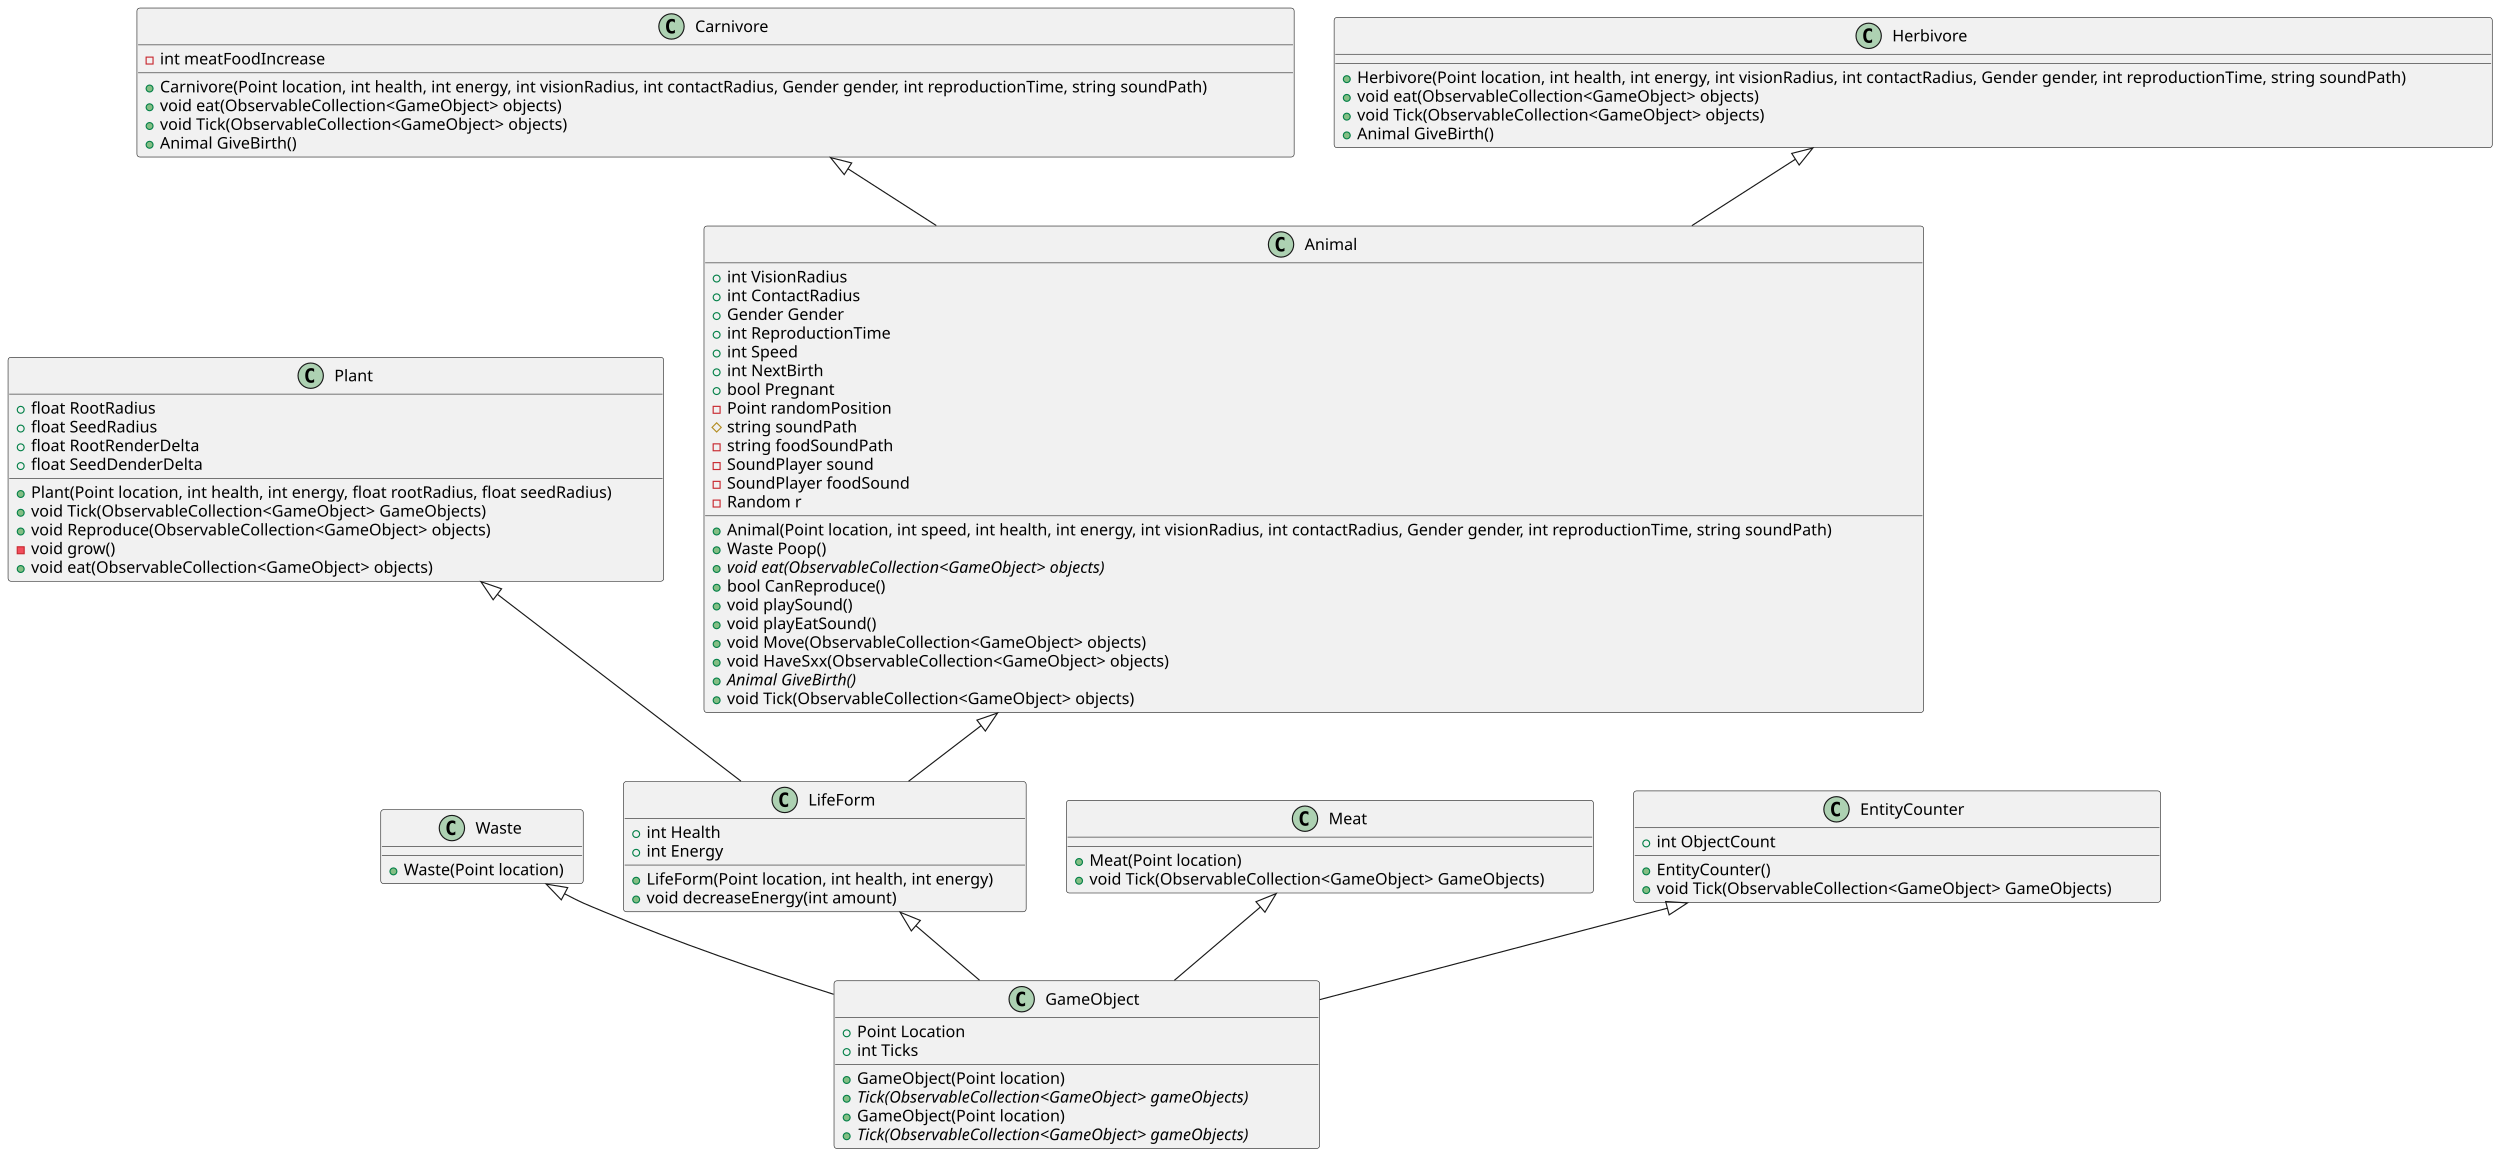
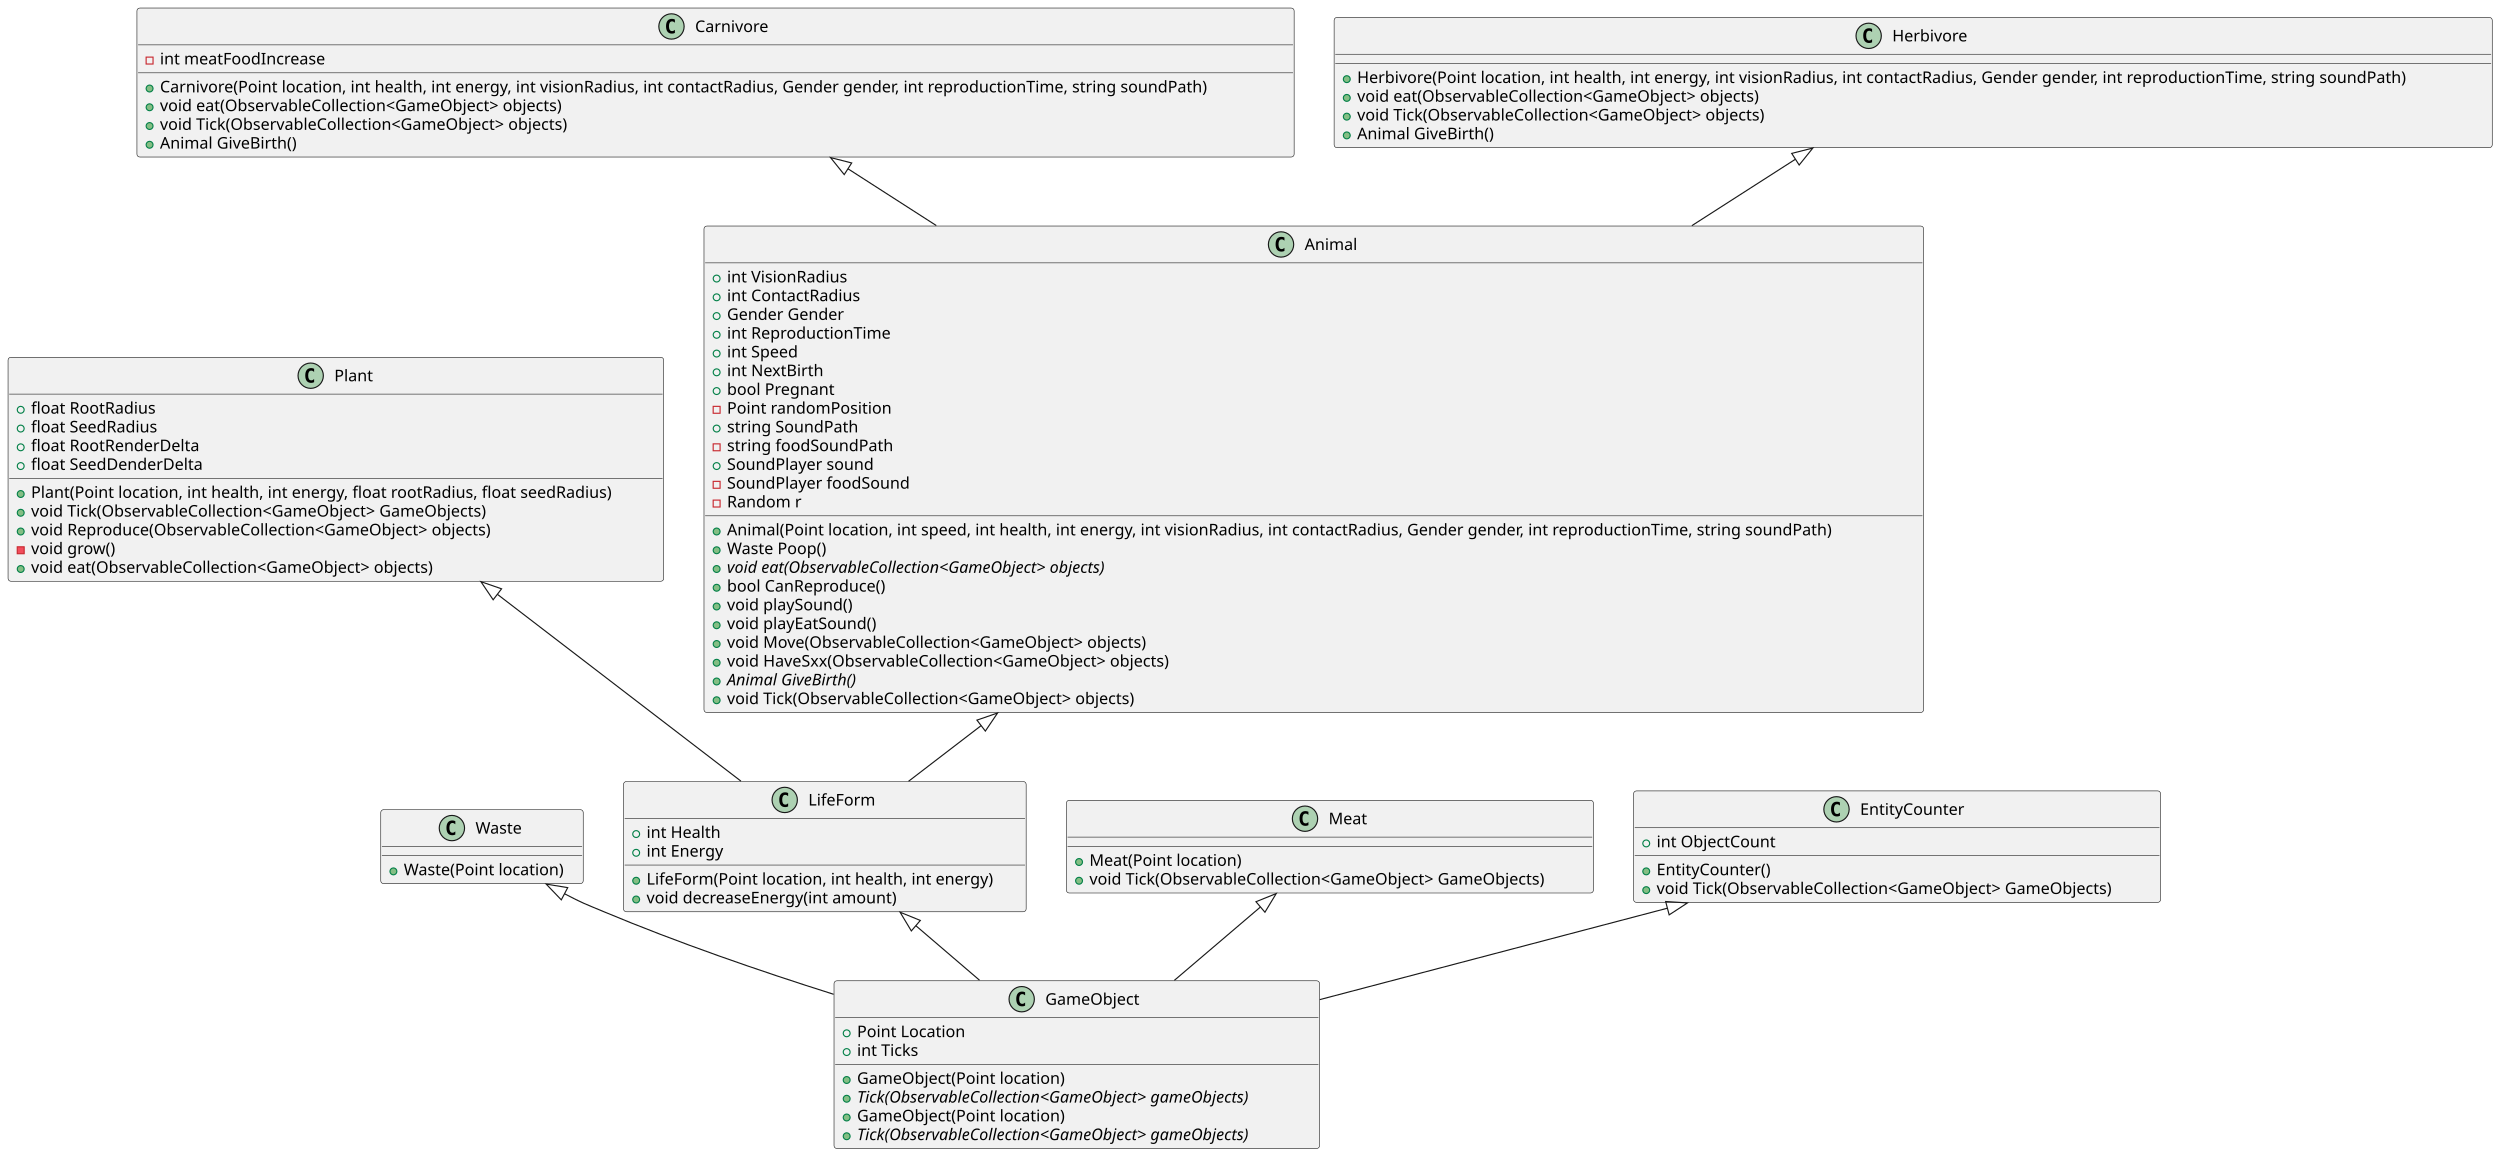
<svg xmlns="http://www.w3.org/2000/svg" contentStyleType="text/css" data-diagram-type="CLASS" height="1005px" preserveAspectRatio="none" style="width:2173px;height:1005px;background:#FFFFFF;" version="1.1" viewBox="0 0 2173 1005" width="2173px" zoomAndPan="magnify">
  <defs />
  <g>
    <g id="elem_GameObject">
      <rect codeLine="6" fill="#F1F1F1" height="145.781" id="GameObject" rx="2.5" ry="2.5" style="stroke:#181818;stroke-width:0.5;" width="422.033" x="724.93" y="852.5" />
      <ellipse cx="888.059" cy="868.5" fill="#ADD1B2" rx="11" ry="11" style="stroke:#181818;stroke-width:1;" />
      <path d="M891.028,874.141 Q890.45,874.438 889.809,874.578 Q889.169,874.734 888.466,874.734 Q885.966,874.734 884.638,873.094 Q883.325,871.438 883.325,868.312 Q883.325,865.188 884.638,863.531 Q885.966,861.875 888.466,861.875 Q889.169,861.875 889.809,862.031 Q890.466,862.188 891.028,862.484 L891.028,865.203 Q890.403,864.625 889.809,864.359 Q889.216,864.078 888.591,864.078 Q887.247,864.078 886.559,865.156 Q885.872,866.219 885.872,868.312 Q885.872,870.406 886.559,871.484 Q887.247,872.547 888.591,872.547 Q889.216,872.547 889.809,872.281 Q890.403,872 891.028,871.422 L891.028,874.141 Z " fill="#000000" />
      <text fill="#000000" font-family="sans-serif" font-size="14" lengthAdjust="spacing" textLength="87.274" x="908.559" y="873.347">GameObject</text>
      <line style="stroke:#181818;stroke-width:0.5;" x1="725.93" x2="1145.963" y1="884.5" y2="884.5" />
      <ellipse cx="735.93" cy="898.148" fill="none" rx="3" ry="3" style="stroke:#038048;stroke-width:1;" />
      <text fill="#000000" font-family="sans-serif" font-size="14" lengthAdjust="spacing" textLength="99.169" x="744.93" y="901.495">Point Location</text>
      <ellipse cx="735.93" cy="914.445" fill="none" rx="3" ry="3" style="stroke:#038048;stroke-width:1;" />
      <text fill="#000000" font-family="sans-serif" font-size="14" lengthAdjust="spacing" textLength="58.242" x="744.93" y="917.792">int Ticks</text>
      <line style="stroke:#181818;stroke-width:0.5;" x1="725.93" x2="1145.963" y1="925.094" y2="925.094" />
      <ellipse cx="735.93" cy="938.742" fill="#84BE84" rx="3" ry="3" style="stroke:#038048;stroke-width:1;" />
      <text fill="#000000" font-family="sans-serif" font-size="14" lengthAdjust="spacing" textLength="193.457" x="744.93" y="942.089">GameObject(Point location)</text>
      <ellipse cx="735.93" cy="955.039" fill="#84BE84" rx="3" ry="3" style="stroke:#038048;stroke-width:1;" />
      <text fill="#000000" font-family="sans-serif" font-size="14" font-style="italic" lengthAdjust="spacing" textLength="396.033" x="744.93" y="958.386">Tick(ObservableCollection&lt;GameObject&gt; gameObjects)</text>
      <ellipse cx="735.93" cy="971.336" fill="#84BE84" rx="3" ry="3" style="stroke:#038048;stroke-width:1;" />
      <text fill="#000000" font-family="sans-serif" font-size="14" lengthAdjust="spacing" textLength="193.457" x="744.93" y="974.683">GameObject(Point location)</text>
      <ellipse cx="735.93" cy="987.633" fill="#84BE84" rx="3" ry="3" style="stroke:#038048;stroke-width:1;" />
      <text fill="#000000" font-family="sans-serif" font-size="14" font-style="italic" lengthAdjust="spacing" textLength="396.033" x="744.93" y="990.98">Tick(ObservableCollection&lt;GameObject&gt; gameObjects)</text>
    </g>
    <g id="elem_Waste">
      <rect codeLine="13" fill="#F1F1F1" height="64.297" id="Waste" rx="2.5" ry="2.5" style="stroke:#181818;stroke-width:0.5;" width="176.001" x="330.95" y="703.76" />
      <ellipse cx="392.791" cy="719.76" fill="#ADD1B2" rx="11" ry="11" style="stroke:#181818;stroke-width:1;" />
      <path d="M395.76,725.401 Q395.182,725.697 394.541,725.838 Q393.901,725.994 393.198,725.994 Q390.698,725.994 389.369,724.354 Q388.057,722.697 388.057,719.572 Q388.057,716.447 389.369,714.791 Q390.698,713.135 393.198,713.135 Q393.901,713.135 394.541,713.291 Q395.198,713.447 395.76,713.744 L395.76,716.463 Q395.135,715.885 394.541,715.619 Q393.948,715.338 393.323,715.338 Q391.979,715.338 391.291,716.416 Q390.604,717.479 390.604,719.572 Q390.604,721.666 391.291,722.744 Q391.979,723.807 393.323,723.807 Q393.948,723.807 394.541,723.541 Q395.135,723.26 395.76,722.682 L395.76,725.401 Z " fill="#000000" />
      <text fill="#000000" font-family="sans-serif" font-size="14" lengthAdjust="spacing" textLength="43.818" x="413.291" y="724.607">Waste</text>
      <line style="stroke:#181818;stroke-width:0.5;" x1="331.95" x2="505.951" y1="735.76" y2="735.76" />
      <line style="stroke:#181818;stroke-width:0.5;" x1="331.95" x2="505.951" y1="743.76" y2="743.76" />
      <ellipse cx="341.95" cy="757.408" fill="#84BE84" rx="3" ry="3" style="stroke:#038048;stroke-width:1;" />
      <text fill="#000000" font-family="sans-serif" font-size="14" lengthAdjust="spacing" textLength="150.001" x="350.95" y="760.755">Waste(Point location)</text>
    </g>
    <g id="elem_LifeForm">
      <rect codeLine="17" fill="#F1F1F1" height="113.188" id="LifeForm" rx="2.5" ry="2.5" style="stroke:#181818;stroke-width:0.5;" width="349.976" x="541.96" y="679.31" />
      <ellipse cx="682.076" cy="695.31" fill="#ADD1B2" rx="11" ry="11" style="stroke:#181818;stroke-width:1;" />
      <path d="M685.045,700.951 Q684.467,701.247 683.826,701.388 Q683.186,701.544 682.482,701.544 Q679.982,701.544 678.654,699.904 Q677.342,698.247 677.342,695.122 Q677.342,691.997 678.654,690.341 Q679.982,688.685 682.482,688.685 Q683.186,688.685 683.826,688.841 Q684.482,688.997 685.045,689.294 L685.045,692.013 Q684.42,691.435 683.826,691.169 Q683.232,690.888 682.607,690.888 Q681.264,690.888 680.576,691.966 Q679.889,693.029 679.889,695.122 Q679.889,697.216 680.576,698.294 Q681.264,699.357 682.607,699.357 Q683.232,699.357 683.826,699.091 Q684.42,698.81 685.045,698.232 L685.045,700.951 Z " fill="#000000" />
      <text fill="#000000" font-family="sans-serif" font-size="14" lengthAdjust="spacing" textLength="61.243" x="702.576" y="700.157">LifeForm</text>
      <line style="stroke:#181818;stroke-width:0.5;" x1="542.96" x2="890.936" y1="711.31" y2="711.31" />
      <ellipse cx="552.96" cy="724.958" fill="none" rx="3" ry="3" style="stroke:#038048;stroke-width:1;" />
      <text fill="#000000" font-family="sans-serif" font-size="14" lengthAdjust="spacing" textLength="68.674" x="561.96" y="728.305">int Health</text>
      <ellipse cx="552.96" cy="741.255" fill="none" rx="3" ry="3" style="stroke:#038048;stroke-width:1;" />
      <text fill="#000000" font-family="sans-serif" font-size="14" lengthAdjust="spacing" textLength="71.962" x="561.96" y="744.602">int Energy</text>
      <line style="stroke:#181818;stroke-width:0.5;" x1="542.96" x2="890.936" y1="751.904" y2="751.904" />
      <ellipse cx="552.96" cy="765.552" fill="#84BE84" rx="3" ry="3" style="stroke:#038048;stroke-width:1;" />
      <text fill="#000000" font-family="sans-serif" font-size="14" lengthAdjust="spacing" textLength="323.976" x="561.96" y="768.899">LifeForm(Point location, int health, int energy)</text>
      <ellipse cx="552.96" cy="781.849" fill="#84BE84" rx="3" ry="3" style="stroke:#038048;stroke-width:1;" />
      <text fill="#000000" font-family="sans-serif" font-size="14" lengthAdjust="spacing" textLength="235.033" x="561.96" y="785.196">void decreaseEnergy(int amount)</text>
    </g>
    <g id="elem_Plant">
      <rect codeLine="24" fill="#F1F1F1" height="194.672" id="Plant" rx="2.5" ry="2.5" style="stroke:#181818;stroke-width:0.5;" width="569.894" x="7" y="310.56" />
      <ellipse cx="270.06" cy="326.56" fill="#ADD1B2" rx="11" ry="11" style="stroke:#181818;stroke-width:1;" />
      <path d="M273.029,332.201 Q272.451,332.498 271.81,332.638 Q271.17,332.794 270.467,332.794 Q267.967,332.794 266.639,331.154 Q265.326,329.498 265.326,326.373 Q265.326,323.248 266.639,321.591 Q267.967,319.935 270.467,319.935 Q271.17,319.935 271.81,320.091 Q272.467,320.248 273.029,320.544 L273.029,323.263 Q272.404,322.685 271.81,322.419 Q271.217,322.138 270.592,322.138 Q269.248,322.138 268.56,323.216 Q267.873,324.279 267.873,326.373 Q267.873,328.466 268.56,329.544 Q269.248,330.607 270.592,330.607 Q271.217,330.607 271.81,330.341 Q272.404,330.06 273.029,329.482 L273.029,332.201 Z " fill="#000000" />
      <text fill="#000000" font-family="sans-serif" font-size="14" lengthAdjust="spacing" textLength="35.273" x="290.56" y="331.407">Plant</text>
      <line style="stroke:#181818;stroke-width:0.5;" x1="8" x2="575.894" y1="342.56" y2="342.56" />
      <ellipse cx="18" cy="356.208" fill="none" rx="3" ry="3" style="stroke:#038048;stroke-width:1;" />
      <text fill="#000000" font-family="sans-serif" font-size="14" lengthAdjust="spacing" textLength="115.5" x="27" y="359.555">float RootRadius</text>
      <ellipse cx="18" cy="372.505" fill="none" rx="3" ry="3" style="stroke:#038048;stroke-width:1;" />
      <text fill="#000000" font-family="sans-serif" font-size="14" lengthAdjust="spacing" textLength="118.152" x="27" y="375.852">float SeedRadius</text>
      <ellipse cx="18" cy="388.802" fill="none" rx="3" ry="3" style="stroke:#038048;stroke-width:1;" />
      <text fill="#000000" font-family="sans-serif" font-size="14" lengthAdjust="spacing" textLength="156.071" x="27" y="392.149">float RootRenderDelta</text>
      <ellipse cx="18" cy="405.099" fill="none" rx="3" ry="3" style="stroke:#038048;stroke-width:1;" />
      <text fill="#000000" font-family="sans-serif" font-size="14" lengthAdjust="spacing" textLength="159.776" x="27" y="408.446">float SeedDenderDelta</text>
      <line style="stroke:#181818;stroke-width:0.5;" x1="8" x2="575.894" y1="415.748" y2="415.748" />
      <ellipse cx="18" cy="429.396" fill="#84BE84" rx="3" ry="3" style="stroke:#038048;stroke-width:1;" />
      <text fill="#000000" font-family="sans-serif" font-size="14" lengthAdjust="spacing" textLength="543.894" x="27" y="432.743">Plant(Point location, int health, int energy, float rootRadius, float seedRadius)</text>
      <ellipse cx="18" cy="445.693" fill="#84BE84" rx="3" ry="3" style="stroke:#038048;stroke-width:1;" />
      <text fill="#000000" font-family="sans-serif" font-size="14" lengthAdjust="spacing" textLength="432.072" x="27" y="449.039">void Tick(ObservableCollection&lt;GameObject&gt; GameObjects)</text>
      <ellipse cx="18" cy="461.99" fill="#84BE84" rx="3" ry="3" style="stroke:#038048;stroke-width:1;" />
      <text fill="#000000" font-family="sans-serif" font-size="14" lengthAdjust="spacing" textLength="435.312" x="27" y="465.336">void Reproduce(ObservableCollection&lt;GameObject&gt; objects)</text>
      <rect fill="#F24D5C" height="6" style="stroke:#C82930;stroke-width:1;" width="6" x="15" y="475.287" />
      <text fill="#000000" font-family="sans-serif" font-size="14" lengthAdjust="spacing" textLength="79.659" x="27" y="481.633">void grow()</text>
      <ellipse cx="18" cy="494.583" fill="#84BE84" rx="3" ry="3" style="stroke:#038048;stroke-width:1;" />
      <text fill="#000000" font-family="sans-serif" font-size="14" lengthAdjust="spacing" textLength="382.375" x="27" y="497.93">void eat(ObservableCollection&lt;GameObject&gt; objects)</text>
    </g>
    <g id="elem_Animal">
      <rect codeLine="36" fill="#F1F1F1" height="422.828" id="Animal" rx="2.5" ry="2.5" style="stroke:#181818;stroke-width:0.5;" width="1060.1" x="611.9" y="196.48" />
      <ellipse cx="1113.477" cy="212.48" fill="#ADD1B2" rx="11" ry="11" style="stroke:#181818;stroke-width:1;" />
      <path d="M1116.445,218.121 Q1115.867,218.417 1115.227,218.558 Q1114.586,218.714 1113.883,218.714 Q1111.383,218.714 1110.055,217.074 Q1108.742,215.417 1108.742,212.292 Q1108.742,209.167 1110.055,207.511 Q1111.383,205.855 1113.883,205.855 Q1114.586,205.855 1115.227,206.011 Q1115.883,206.167 1116.445,206.464 L1116.445,209.183 Q1115.82,208.605 1115.227,208.339 Q1114.633,208.058 1114.008,208.058 Q1112.664,208.058 1111.977,209.136 Q1111.289,210.199 1111.289,212.292 Q1111.289,214.386 1111.977,215.464 Q1112.664,216.527 1114.008,216.527 Q1114.633,216.527 1115.227,216.261 Q1115.82,215.98 1116.445,215.402 L1116.445,218.121 Z " fill="#000000" />
      <text fill="#000000" font-family="sans-serif" font-size="14" lengthAdjust="spacing" textLength="48.446" x="1133.977" y="217.327">Animal</text>
      <line style="stroke:#181818;stroke-width:0.5;" x1="612.9" x2="1671" y1="228.48" y2="228.48" />
      <ellipse cx="622.9" cy="242.128" fill="none" rx="3" ry="3" style="stroke:#038048;stroke-width:1;" />
      <text fill="#000000" font-family="sans-serif" font-size="14" lengthAdjust="spacing" textLength="112.041" x="631.9" y="245.475">int VisionRadius</text>
      <ellipse cx="622.9" cy="258.425" fill="none" rx="3" ry="3" style="stroke:#038048;stroke-width:1;" />
      <text fill="#000000" font-family="sans-serif" font-size="14" lengthAdjust="spacing" textLength="124.421" x="631.9" y="261.772">int ContactRadius</text>
      <ellipse cx="622.9" cy="274.722" fill="none" rx="3" ry="3" style="stroke:#038048;stroke-width:1;" />
      <text fill="#000000" font-family="sans-serif" font-size="14" lengthAdjust="spacing" textLength="107.632" x="631.9" y="278.069">Gender Gender</text>
      <ellipse cx="622.9" cy="291.019" fill="none" rx="3" ry="3" style="stroke:#038048;stroke-width:1;" />
      <text fill="#000000" font-family="sans-serif" font-size="14" lengthAdjust="spacing" textLength="151.218" x="631.9" y="294.366">int ReproductionTime</text>
      <ellipse cx="622.9" cy="307.316" fill="none" rx="3" ry="3" style="stroke:#038048;stroke-width:1;" />
      <text fill="#000000" font-family="sans-serif" font-size="14" lengthAdjust="spacing" textLength="66.589" x="631.9" y="310.663">int Speed</text>
      <ellipse cx="622.9" cy="323.613" fill="none" rx="3" ry="3" style="stroke:#038048;stroke-width:1;" />
      <text fill="#000000" font-family="sans-serif" font-size="14" lengthAdjust="spacing" textLength="89.175" x="631.9" y="326.959">int NextBirth</text>
      <ellipse cx="622.9" cy="339.91" fill="none" rx="3" ry="3" style="stroke:#038048;stroke-width:1;" />
      <text fill="#000000" font-family="sans-serif" font-size="14" lengthAdjust="spacing" textLength="97.87" x="631.9" y="343.256">bool Pregnant</text>
      <rect fill="none" height="6" style="stroke:#C82930;stroke-width:1;" width="6" x="619.9" y="353.207" />
      <text fill="#000000" font-family="sans-serif" font-size="14" lengthAdjust="spacing" textLength="149.017" x="631.9" y="359.553">Point randomPosition</text>
-       <polygon fill="none" points="622.9,367.503,626.9,371.503,622.9,375.503,618.9,371.503" style="stroke:#B38D22;stroke-width:1;" />
-       <text fill="#000000" font-family="sans-serif" font-size="14" lengthAdjust="spacing" textLength="118.515" x="631.9" y="375.85">string soundPath</text>
+       <ellipse cx="622.9" cy="372.503" fill="none" rx="3" ry="3" style="stroke:#038048;stroke-width:1;" />
+       <text fill="#000000" font-family="sans-serif" font-size="14" lengthAdjust="spacing" textLength="120.107" x="631.9" y="375.85">string SoundPath</text>
      <rect fill="none" height="6" style="stroke:#C82930;stroke-width:1;" width="6" x="619.9" y="385.8" />
      <text fill="#000000" font-family="sans-serif" font-size="14" lengthAdjust="spacing" textLength="151.054" x="631.9" y="392.147">string foodSoundPath</text>
-       <rect fill="none" height="6" style="stroke:#C82930;stroke-width:1;" width="6" x="619.9" y="402.097" />
+       <ellipse cx="622.9" cy="405.097" fill="none" rx="3" ry="3" style="stroke:#038048;stroke-width:1;" />
      <text fill="#000000" font-family="sans-serif" font-size="14" lengthAdjust="spacing" textLength="134.593" x="631.9" y="408.444">SoundPlayer sound</text>
      <rect fill="none" height="6" style="stroke:#C82930;stroke-width:1;" width="6" x="619.9" y="418.394" />
      <text fill="#000000" font-family="sans-serif" font-size="14" lengthAdjust="spacing" textLength="167.132" x="631.9" y="424.741">SoundPlayer foodSound</text>
      <rect fill="none" height="6" style="stroke:#C82930;stroke-width:1;" width="6" x="619.9" y="434.691" />
      <text fill="#000000" font-family="sans-serif" font-size="14" lengthAdjust="spacing" textLength="68.476" x="631.9" y="441.038">Random r</text>
      <line style="stroke:#181818;stroke-width:0.5;" x1="612.9" x2="1671" y1="448.339" y2="448.339" />
      <ellipse cx="622.9" cy="461.988" fill="#84BE84" rx="3" ry="3" style="stroke:#038048;stroke-width:1;" />
      <text fill="#000000" font-family="sans-serif" font-size="14" lengthAdjust="spacing" textLength="1034.1" x="631.9" y="465.334">Animal(Point location, int speed, int health, int energy, int visionRadius, int contactRadius, Gender gender, int reproductionTime, string soundPath)</text>
      <ellipse cx="622.9" cy="478.285" fill="#84BE84" rx="3" ry="3" style="stroke:#038048;stroke-width:1;" />
      <text fill="#000000" font-family="sans-serif" font-size="14" lengthAdjust="spacing" textLength="93.652" x="631.9" y="481.631">Waste Poop()</text>
      <ellipse cx="622.9" cy="494.582" fill="#84BE84" rx="3" ry="3" style="stroke:#038048;stroke-width:1;" />
      <text fill="#000000" font-family="sans-serif" font-size="14" font-style="italic" lengthAdjust="spacing" textLength="382.375" x="631.9" y="497.928">void eat(ObservableCollection&lt;GameObject&gt; objects)</text>
      <ellipse cx="622.9" cy="510.878" fill="#84BE84" rx="3" ry="3" style="stroke:#038048;stroke-width:1;" />
      <text fill="#000000" font-family="sans-serif" font-size="14" lengthAdjust="spacing" textLength="148.128" x="631.9" y="514.225">bool CanReproduce()</text>
      <ellipse cx="622.9" cy="527.175" fill="#84BE84" rx="3" ry="3" style="stroke:#038048;stroke-width:1;" />
      <text fill="#000000" font-family="sans-serif" font-size="14" lengthAdjust="spacing" textLength="118.727" x="631.9" y="530.522">void playSound()</text>
      <ellipse cx="622.9" cy="543.472" fill="#84BE84" rx="3" ry="3" style="stroke:#038048;stroke-width:1;" />
      <text fill="#000000" font-family="sans-serif" font-size="14" lengthAdjust="spacing" textLength="141.641" x="631.9" y="546.819">void playEatSound()</text>
      <ellipse cx="622.9" cy="559.769" fill="#84BE84" rx="3" ry="3" style="stroke:#038048;stroke-width:1;" />
      <text fill="#000000" font-family="sans-serif" font-size="14" lengthAdjust="spacing" textLength="397.236" x="631.9" y="563.116">void Move(ObservableCollection&lt;GameObject&gt; objects)</text>
      <ellipse cx="622.9" cy="576.066" fill="#84BE84" rx="3" ry="3" style="stroke:#038048;stroke-width:1;" />
      <text fill="#000000" font-family="sans-serif" font-size="14" lengthAdjust="spacing" textLength="421.155" x="631.9" y="579.413">void HaveSxx(ObservableCollection&lt;GameObject&gt; objects)</text>
      <ellipse cx="622.9" cy="592.363" fill="#84BE84" rx="3" ry="3" style="stroke:#038048;stroke-width:1;" />
      <text fill="#000000" font-family="sans-serif" font-size="14" font-style="italic" lengthAdjust="spacing" textLength="129.069" x="631.9" y="595.71">Animal GiveBirth()</text>
      <ellipse cx="622.9" cy="608.66" fill="#84BE84" rx="3" ry="3" style="stroke:#038048;stroke-width:1;" />
      <text fill="#000000" font-family="sans-serif" font-size="14" lengthAdjust="spacing" textLength="387.94" x="631.9" y="612.006">void Tick(ObservableCollection&lt;GameObject&gt; objects)</text>
    </g>
    <g id="elem_Meat">
      <rect codeLine="62" fill="#F1F1F1" height="80.594" id="Meat" rx="2.5" ry="2.5" style="stroke:#181818;stroke-width:0.5;" width="458.072" x="926.91" y="695.61" />
      <ellipse cx="1134.316" cy="711.61" fill="#ADD1B2" rx="11" ry="11" style="stroke:#181818;stroke-width:1;" />
      <path d="M1137.284,717.251 Q1136.706,717.548 1136.066,717.688 Q1135.425,717.844 1134.722,717.844 Q1132.222,717.844 1130.894,716.204 Q1129.581,714.548 1129.581,711.423 Q1129.581,708.298 1130.894,706.641 Q1132.222,704.985 1134.722,704.985 Q1135.425,704.985 1136.066,705.141 Q1136.722,705.298 1137.284,705.594 L1137.284,708.313 Q1136.659,707.735 1136.066,707.469 Q1135.472,707.188 1134.847,707.188 Q1133.503,707.188 1132.816,708.266 Q1132.128,709.329 1132.128,711.423 Q1132.128,713.516 1132.816,714.594 Q1133.503,715.657 1134.847,715.657 Q1135.472,715.657 1136.066,715.391 Q1136.659,715.11 1137.284,714.532 L1137.284,717.251 Z " fill="#000000" />
      <text fill="#000000" font-family="sans-serif" font-size="14" lengthAdjust="spacing" textLength="34.761" x="1154.816" y="716.457">Meat</text>
      <line style="stroke:#181818;stroke-width:0.5;" x1="927.91" x2="1383.982" y1="727.61" y2="727.61" />
      <line style="stroke:#181818;stroke-width:0.5;" x1="927.91" x2="1383.982" y1="735.61" y2="735.61" />
      <ellipse cx="937.91" cy="749.258" fill="#84BE84" rx="3" ry="3" style="stroke:#038048;stroke-width:1;" />
      <text fill="#000000" font-family="sans-serif" font-size="14" lengthAdjust="spacing" textLength="140.943" x="946.91" y="752.605">Meat(Point location)</text>
      <ellipse cx="937.91" cy="765.555" fill="#84BE84" rx="3" ry="3" style="stroke:#038048;stroke-width:1;" />
      <text fill="#000000" font-family="sans-serif" font-size="14" lengthAdjust="spacing" textLength="432.072" x="946.91" y="768.902">void Tick(ObservableCollection&lt;GameObject&gt; GameObjects)</text>
    </g>
    <g id="elem_EntityCounter">
      <rect codeLine="67" fill="#F1F1F1" height="96.891" id="EntityCounter" rx="2.5" ry="2.5" style="stroke:#181818;stroke-width:0.5;" width="458.072" x="1419.91" y="687.46" />
      <ellipse cx="1596.287" cy="703.46" fill="#ADD1B2" rx="11" ry="11" style="stroke:#181818;stroke-width:1;" />
      <path d="M1599.256,709.101 Q1598.678,709.398 1598.037,709.538 Q1597.397,709.694 1596.694,709.694 Q1594.194,709.694 1592.866,708.054 Q1591.553,706.398 1591.553,703.273 Q1591.553,700.148 1592.866,698.491 Q1594.194,696.835 1596.694,696.835 Q1597.397,696.835 1598.037,696.991 Q1598.694,697.148 1599.256,697.444 L1599.256,700.163 Q1598.631,699.585 1598.037,699.319 Q1597.444,699.038 1596.819,699.038 Q1595.475,699.038 1594.787,700.116 Q1594.1,701.179 1594.1,703.273 Q1594.1,705.366 1594.787,706.444 Q1595.475,707.507 1596.819,707.507 Q1597.444,707.507 1598.037,707.241 Q1598.631,706.96 1599.256,706.382 L1599.256,709.101 Z " fill="#000000" />
      <text fill="#000000" font-family="sans-serif" font-size="14" lengthAdjust="spacing" textLength="96.817" x="1616.787" y="708.307">EntityCounter</text>
      <line style="stroke:#181818;stroke-width:0.5;" x1="1420.91" x2="1876.982" y1="719.46" y2="719.46" />
      <ellipse cx="1430.91" cy="733.108" fill="none" rx="3" ry="3" style="stroke:#038048;stroke-width:1;" />
      <text fill="#000000" font-family="sans-serif" font-size="14" lengthAdjust="spacing" textLength="109.874" x="1439.91" y="736.455">int ObjectCount</text>
      <line style="stroke:#181818;stroke-width:0.5;" x1="1420.91" x2="1876.982" y1="743.757" y2="743.757" />
      <ellipse cx="1430.91" cy="757.405" fill="#84BE84" rx="3" ry="3" style="stroke:#038048;stroke-width:1;" />
      <text fill="#000000" font-family="sans-serif" font-size="14" lengthAdjust="spacing" textLength="107.741" x="1439.91" y="760.752">EntityCounter()</text>
      <ellipse cx="1430.91" cy="773.702" fill="#84BE84" rx="3" ry="3" style="stroke:#038048;stroke-width:1;" />
      <text fill="#000000" font-family="sans-serif" font-size="14" lengthAdjust="spacing" textLength="432.072" x="1439.91" y="777.049">void Tick(ObservableCollection&lt;GameObject&gt; GameObjects)</text>
    </g>
    <g id="elem_Carnivore">
      <rect codeLine="73" fill="#F1F1F1" height="129.484" id="Carnivore" rx="2.5" ry="2.5" style="stroke:#181818;stroke-width:0.5;" width="1005.85" x="119.02" y="7" />
      <ellipse cx="583.648" cy="23" fill="#ADD1B2" rx="11" ry="11" style="stroke:#181818;stroke-width:1;" />
      <path d="M586.617,28.641 Q586.039,28.938 585.398,29.078 Q584.758,29.234 584.055,29.234 Q581.555,29.234 580.226,27.594 Q578.914,25.938 578.914,22.812 Q578.914,19.688 580.226,18.031 Q581.555,16.375 584.055,16.375 Q584.758,16.375 585.398,16.531 Q586.055,16.688 586.617,16.984 L586.617,19.703 Q585.992,19.125 585.398,18.859 Q584.805,18.578 584.18,18.578 Q582.836,18.578 582.148,19.656 Q581.461,20.719 581.461,22.812 Q581.461,24.906 582.148,25.984 Q582.836,27.047 584.18,27.047 Q584.805,27.047 585.398,26.781 Q585.992,26.5 586.617,25.922 L586.617,28.641 Z " fill="#000000" />
      <text fill="#000000" font-family="sans-serif" font-size="14" lengthAdjust="spacing" textLength="68.093" x="604.148" y="27.847">Carnivore</text>
      <line style="stroke:#181818;stroke-width:0.5;" x1="120.02" x2="1123.87" y1="39" y2="39" />
      <rect fill="none" height="6" style="stroke:#C82930;stroke-width:1;" width="6" x="127.02" y="49.648" />
      <text fill="#000000" font-family="sans-serif" font-size="14" lengthAdjust="spacing" textLength="152.647" x="139.02" y="55.995">int meatFoodIncrease</text>
      <line style="stroke:#181818;stroke-width:0.5;" x1="120.02" x2="1123.87" y1="63.297" y2="63.297" />
      <ellipse cx="130.02" cy="76.945" fill="#84BE84" rx="3" ry="3" style="stroke:#038048;stroke-width:1;" />
      <text fill="#000000" font-family="sans-serif" font-size="14" lengthAdjust="spacing" textLength="979.85" x="139.02" y="80.292">Carnivore(Point location, int health, int energy, int visionRadius, int contactRadius, Gender gender, int reproductionTime, string soundPath)</text>
      <ellipse cx="130.02" cy="93.242" fill="#84BE84" rx="3" ry="3" style="stroke:#038048;stroke-width:1;" />
      <text fill="#000000" font-family="sans-serif" font-size="14" lengthAdjust="spacing" textLength="382.375" x="139.02" y="96.589">void eat(ObservableCollection&lt;GameObject&gt; objects)</text>
      <ellipse cx="130.02" cy="109.539" fill="#84BE84" rx="3" ry="3" style="stroke:#038048;stroke-width:1;" />
      <text fill="#000000" font-family="sans-serif" font-size="14" lengthAdjust="spacing" textLength="387.94" x="139.02" y="112.886">void Tick(ObservableCollection&lt;GameObject&gt; objects)</text>
      <ellipse cx="130.02" cy="125.836" fill="#84BE84" rx="3" ry="3" style="stroke:#038048;stroke-width:1;" />
      <text fill="#000000" font-family="sans-serif" font-size="14" lengthAdjust="spacing" textLength="129.069" x="139.02" y="129.183">Animal GiveBirth()</text>
    </g>
    <g id="elem_Herbivore">
      <rect codeLine="81" fill="#F1F1F1" height="113.188" id="Herbivore" rx="2.5" ry="2.5" style="stroke:#181818;stroke-width:0.5;" width="1006.649" x="1159.62" y="15.15" />
      <ellipse cx="1624.248" cy="31.15" fill="#ADD1B2" rx="11" ry="11" style="stroke:#181818;stroke-width:1;" />
      <path d="M1627.217,36.791 Q1626.639,37.087 1625.998,37.228 Q1625.358,37.384 1624.655,37.384 Q1622.155,37.384 1620.826,35.744 Q1619.514,34.087 1619.514,30.962 Q1619.514,27.837 1620.826,26.181 Q1622.155,24.525 1624.655,24.525 Q1625.358,24.525 1625.998,24.681 Q1626.655,24.837 1627.217,25.134 L1627.217,27.853 Q1626.592,27.275 1625.998,27.009 Q1625.405,26.728 1624.78,26.728 Q1623.436,26.728 1622.748,27.806 Q1622.061,28.869 1622.061,30.962 Q1622.061,33.056 1622.748,34.134 Q1623.436,35.197 1624.78,35.197 Q1625.405,35.197 1625.998,34.931 Q1626.592,34.65 1627.217,34.072 L1627.217,36.791 Z " fill="#000000" />
      <text fill="#000000" font-family="sans-serif" font-size="14" lengthAdjust="spacing" textLength="68.893" x="1644.748" y="35.997">Herbivore</text>
      <line style="stroke:#181818;stroke-width:0.5;" x1="1160.62" x2="2165.269" y1="47.15" y2="47.15" />
      <line style="stroke:#181818;stroke-width:0.5;" x1="1160.62" x2="2165.269" y1="55.15" y2="55.15" />
      <ellipse cx="1170.62" cy="68.798" fill="#84BE84" rx="3" ry="3" style="stroke:#038048;stroke-width:1;" />
      <text fill="#000000" font-family="sans-serif" font-size="14" lengthAdjust="spacing" textLength="980.649" x="1179.62" y="72.145">Herbivore(Point location, int health, int energy, int visionRadius, int contactRadius, Gender gender, int reproductionTime, string soundPath)</text>
      <ellipse cx="1170.62" cy="85.095" fill="#84BE84" rx="3" ry="3" style="stroke:#038048;stroke-width:1;" />
      <text fill="#000000" font-family="sans-serif" font-size="14" lengthAdjust="spacing" textLength="382.375" x="1179.62" y="88.442">void eat(ObservableCollection&lt;GameObject&gt; objects)</text>
      <ellipse cx="1170.62" cy="101.392" fill="#84BE84" rx="3" ry="3" style="stroke:#038048;stroke-width:1;" />
      <text fill="#000000" font-family="sans-serif" font-size="14" lengthAdjust="spacing" textLength="387.94" x="1179.62" y="104.739">void Tick(ObservableCollection&lt;GameObject&gt; objects)</text>
      <ellipse cx="1170.62" cy="117.689" fill="#84BE84" rx="3" ry="3" style="stroke:#038048;stroke-width:1;" />
      <text fill="#000000" font-family="sans-serif" font-size="14" lengthAdjust="spacing" textLength="129.069" x="1179.62" y="121.036">Animal GiveBirth()</text>
    </g>
    <g id="link_Waste_GameObject">
      <path codeLine="88" d="M490.675,776.842 C506.625,785.222 508.27,785.51 524.95,792.5 C588.62,819.18 659.69,843.74 724.59,864.24 " fill="none" id="Waste-backto-GameObject" style="stroke:#181818;stroke-width:1;" />
      <polygon fill="none" points="474.74,768.47,487.884,782.153,493.465,771.53,474.74,768.47" style="stroke:#181818;stroke-width:1;" />
    </g>
    <g id="link_LifeForm_GameObject">
      <path codeLine="89" d="M796.034,804.606 C817.714,823.166 828.48,832.39 851.39,852 " fill="none" id="LifeForm-backto-GameObject" style="stroke:#181818;stroke-width:1;" />
      <polygon fill="none" points="782.36,792.9,792.132,809.164,799.936,800.048,782.36,792.9" style="stroke:#181818;stroke-width:1;" />
    </g>
    <g id="link_Plant_LifeForm">
      <path codeLine="90" d="M432.303,516.564 C505.973,573.064 582.05,631.43 644.02,678.96 " fill="none" id="Plant-backto-LifeForm" style="stroke:#181818;stroke-width:1;" />
      <polygon fill="none" points="418.02,505.61,428.652,521.325,435.954,511.803,418.02,505.61" style="stroke:#181818;stroke-width:1;" />
    </g>
    <g id="link_Animal_LifeForm">
      <path codeLine="91" d="M852.807,630.694 C824.667,652.274 812.42,661.67 789.71,679.09 " fill="none" id="Animal-backto-LifeForm" style="stroke:#181818;stroke-width:1;" />
      <polygon fill="none" points="867.09,619.74,849.155,625.933,856.458,635.455,867.09,619.74" style="stroke:#181818;stroke-width:1;" />
    </g>
    <g id="link_Meat_GameObject">
      <path codeLine="92" d="M1095.588,788.343 C1069.858,810.263 1050.81,826.5 1020.73,852.14 " fill="none" id="Meat-backto-GameObject" style="stroke:#181818;stroke-width:1;" />
      <polygon fill="none" points="1109.29,776.67,1091.697,783.776,1099.479,792.91,1109.29,776.67" style="stroke:#181818;stroke-width:1;" />
    </g>
    <g id="link_EntityCounter_GameObject">
      <path codeLine="93" d="M1449.312,789.397 C1351.832,815.027 1248.72,842.15 1147.16,868.85 " fill="none" id="EntityCounter-backto-GameObject" style="stroke:#181818;stroke-width:1;" />
      <polygon fill="none" points="1466.72,784.82,1447.786,783.594,1450.837,795.2,1466.72,784.82" style="stroke:#181818;stroke-width:1;" />
    </g>
    <g id="link_Carnivore_Animal">
      <path codeLine="94" d="M737.043,146.702 C764.553,164.382 780.83,174.84 813.83,196.05 " fill="none" id="Carnivore-backto-Animal" style="stroke:#181818;stroke-width:1;" />
      <polygon fill="none" points="721.9,136.97,733.799,151.749,740.286,141.654,721.9,136.97" style="stroke:#181818;stroke-width:1;" />
    </g>
    <g id="link_Herbivore_Animal">
      <path codeLine="95" d="M1560.59,138.389 C1530.1,157.949 1508.97,171.5 1470.56,196.13 " fill="none" id="Herbivore-backto-Animal" style="stroke:#181818;stroke-width:1;" />
      <polygon fill="none" points="1575.74,128.67,1557.35,133.339,1563.829,143.44,1575.74,128.67" style="stroke:#181818;stroke-width:1;" />
    </g>
  </g>
</svg>
